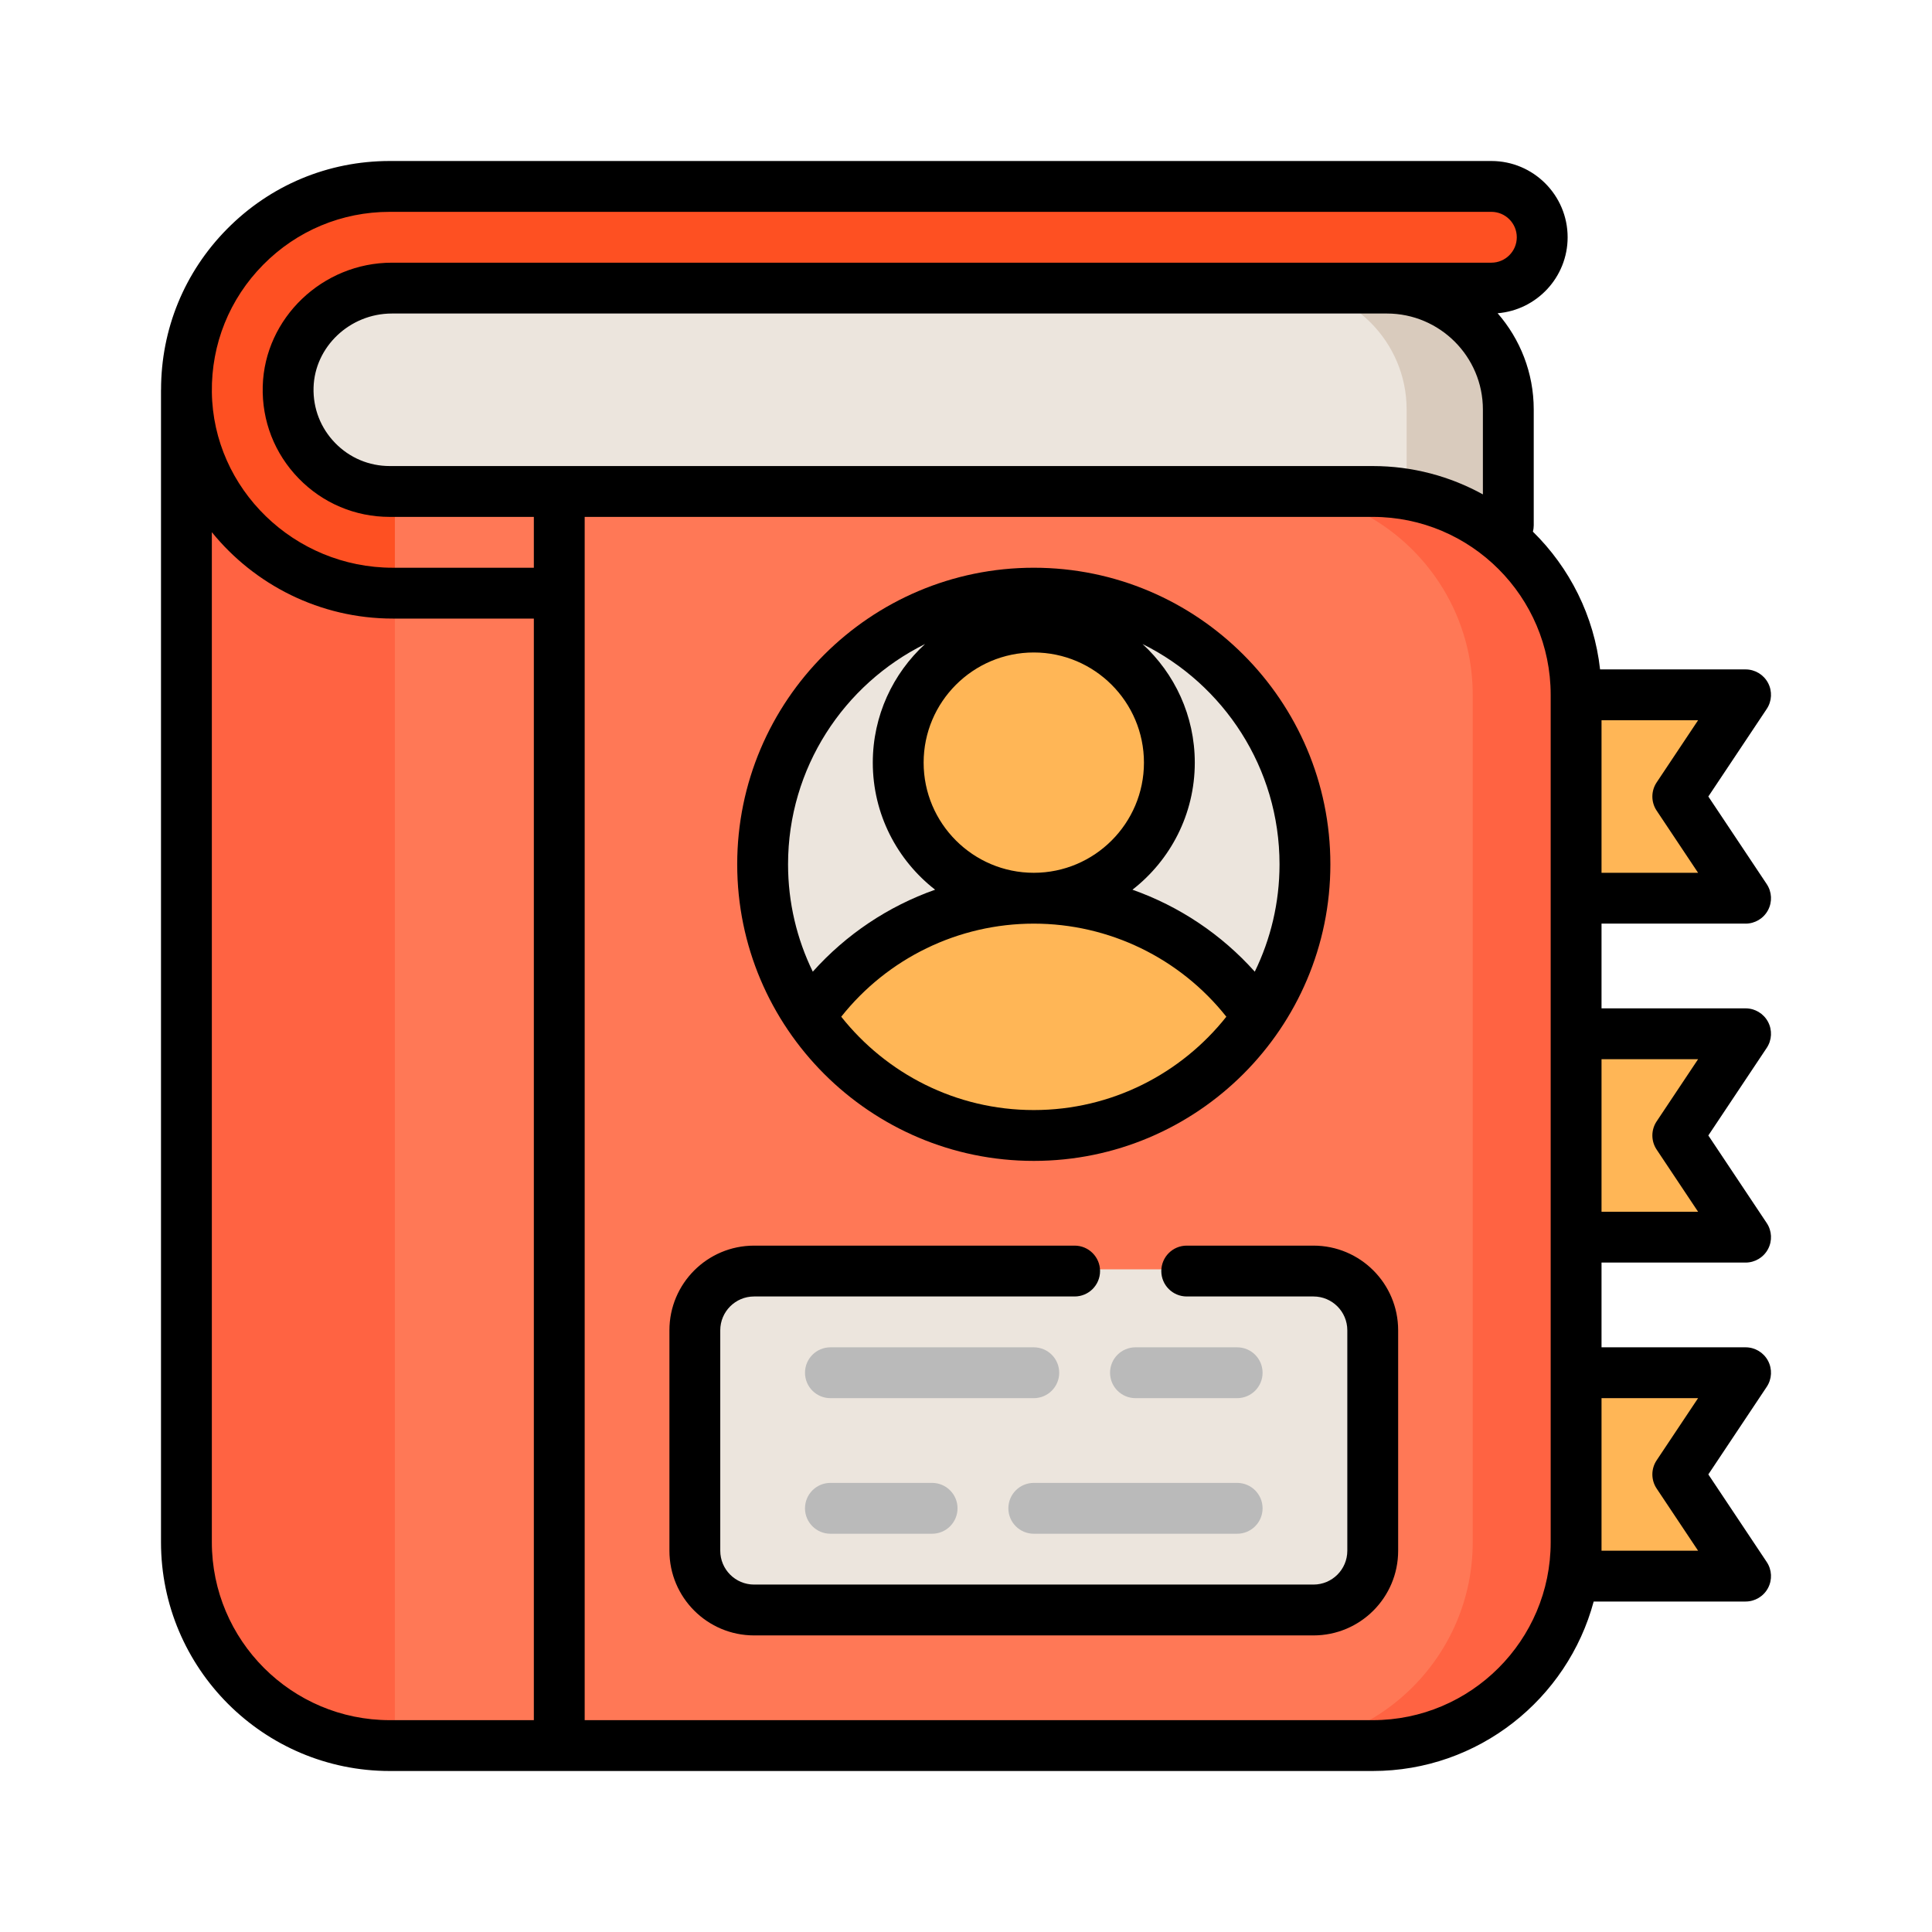
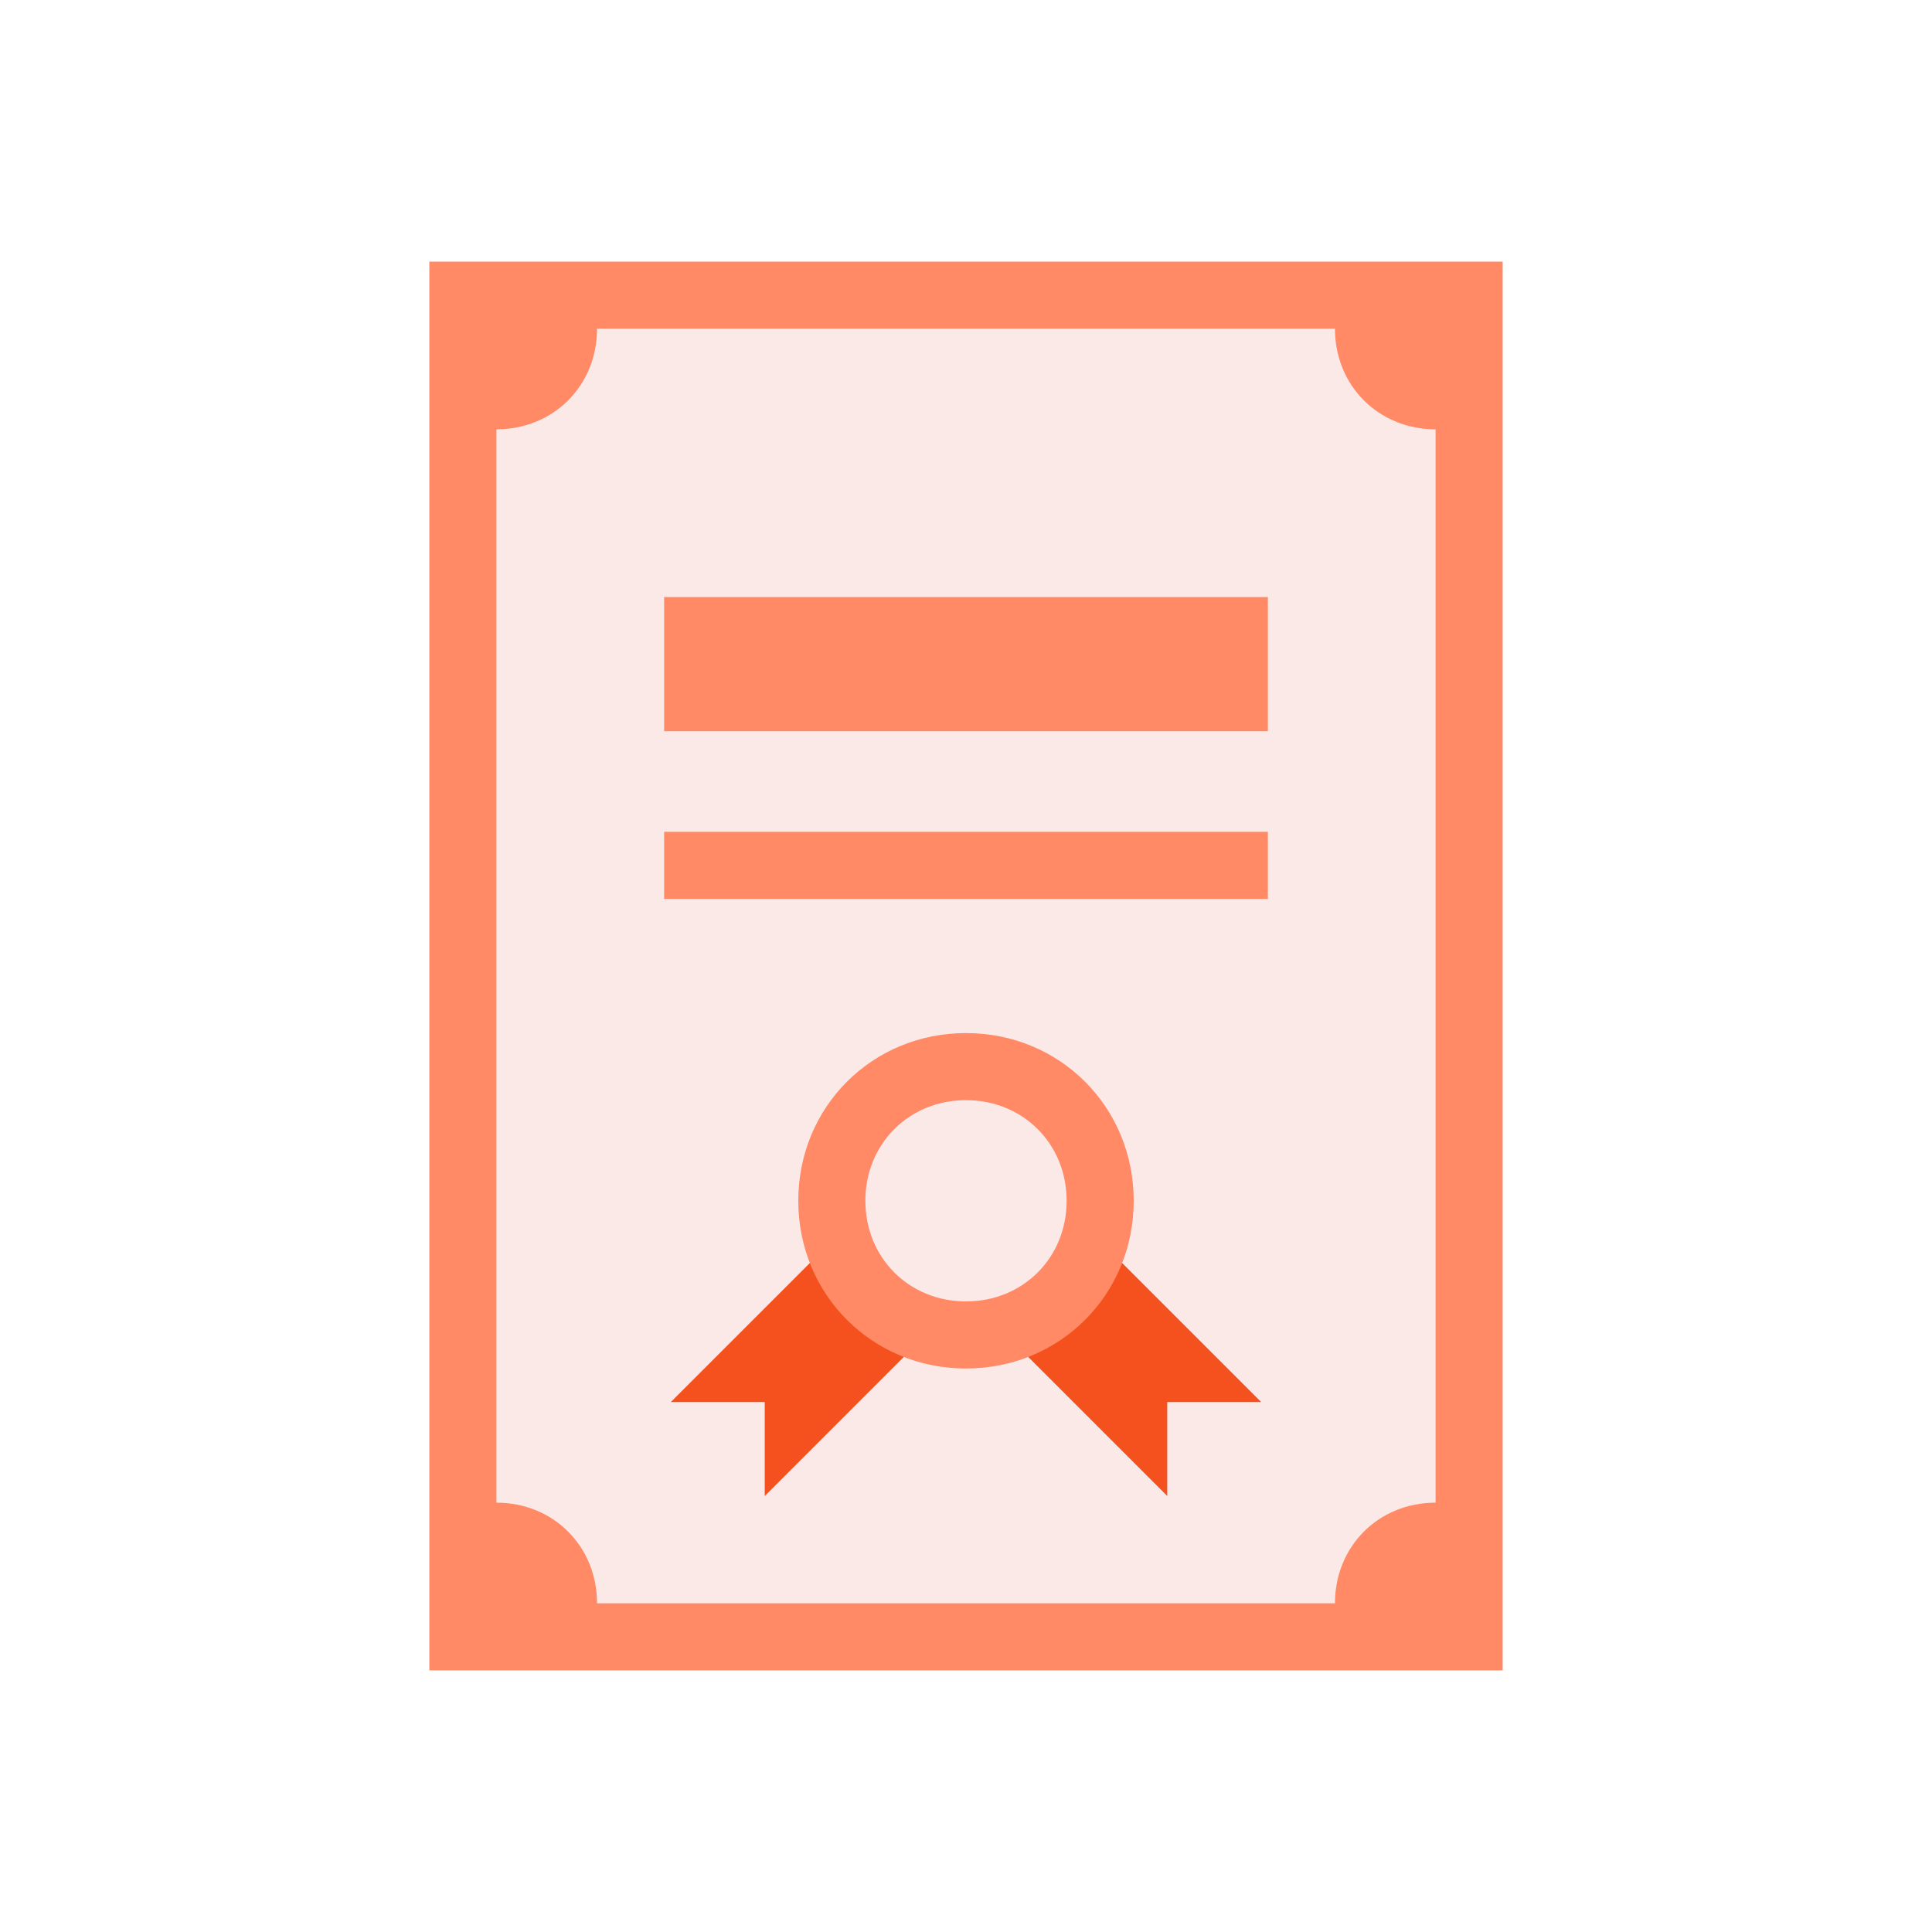
- <svg xmlns="http://www.w3.org/2000/svg" height="64px" width="64px" version="1.1" id="Layer_1" viewBox="-51.2 -51.2 614.40 614.40" xml:space="preserve" fill="#000000">
+ <svg xmlns="http://www.w3.org/2000/svg" width="64px" height="64px" viewBox="-102.4 -102.4 1228.80 1228.80" class="icon" version="1.1" fill="#000000">
  <g id="SVGRepo_bgCarrier" stroke-width="0" />
  <g id="SVGRepo_tracerCarrier" stroke-linecap="round" stroke-linejoin="round" />
  <g id="SVGRepo_iconCarrier">
-     <g>
-       <path style="fill:#FFB656;" d="M425.768,234.981V169.23h69.098c4.299,0,6.863,4.791,4.478,8.368l-16.339,24.508l16.339,24.508 c2.384,3.576-0.18,8.368-4.478,8.368H425.768z" />
-       <path style="fill:#FFB656;" d="M425.768,343.31v-65.752h69.098c4.299,0,6.863,4.791,4.478,8.368l-16.339,24.508l16.339,24.508 c2.384,3.576-0.18,8.368-4.478,8.368H425.768z" />
-       <path style="fill:#FFB656;" d="M425.768,451.099v-65.752h69.098c4.299,0,6.863,4.791,4.478,8.368l-16.339,24.508l16.339,24.508 c2.384,3.576-0.18,8.368-4.478,8.368H425.768z" />
-     </g>
-     <path style="fill:#ECE5DD;" d="M389.852,39.882H73.43c-18.008,0-33.053,14.334-33.535,31.953 c-0.016,0.586-0.013,166.872-0.013,166.872h389.12V79.032C429.002,57.445,411.44,39.882,389.852,39.882z" />
-     <path style="fill:#D9CBBD;" d="M389.852,39.882h-32.876c21.587,0,39.15,17.563,39.15,39.15v159.674h32.876V79.032 C429.002,57.445,411.44,39.882,389.852,39.882z" />
-     <path style="fill:#FF6342;" d="M72.758,504.455c-35.959,0-65.213-29.255-65.213-65.213V64.617 c20.539,50.541,65.491,68.526,119.646,64.731l-0.019,375.107H72.758z" />
-     <path style="fill:#FE5022;" d="M73.723,137.971c-36.026,0-65.711-28.866-66.171-64.347c-0.229-17.589,6.446-34.166,18.794-46.676 C38.696,14.436,55.18,7.545,72.758,7.545h350.316c9.213,0,16.707,7.495,16.707,16.707s-7.495,16.707-16.707,16.707H73.43 C56,40.96,41.44,54.823,40.973,71.863c-0.238,8.671,2.956,16.863,8.993,23.066c6.039,6.208,14.133,9.627,22.792,9.627h64.135v33.415 H73.723z" />
-     <path style="fill:#FF7856;" d="M74.375,504.455V104.556h310.973c35.959,0,65.213,29.255,65.213,65.213v269.474 c0,35.957-29.254,65.213-65.213,65.213H74.375z" />
-     <path style="fill:#FF6342;" d="M385.347,104.556h-33.415c35.959,0,65.213,29.255,65.213,65.213v269.474 c0,35.957-29.254,65.213-65.213,65.213h33.415c35.959,0,65.213-29.255,65.213-65.213V169.769 C450.56,133.811,421.306,104.556,385.347,104.556z" />
-     <path style="fill:#ECE5DD;" d="M188.615,461.339c-10.689,0-19.386-8.696-19.386-19.386v-70.094c0-10.689,8.696-19.386,19.386-19.386 h177.884c10.689,0,19.386,8.696,19.386,19.386v70.094c0,10.689-8.696,19.386-19.386,19.386H188.615z" />
-     <g>
-       <path style="fill:#BABABA;" d="M212.884,393.432h64.674c4.465,0,8.084-3.618,8.084-8.084s-3.62-8.084-8.084-8.084h-64.674 c-4.465,0-8.084,3.618-8.084,8.084S208.42,393.432,212.884,393.432z" />
-       <path style="fill:#BABABA;" d="M342.232,377.263h-32.337c-4.465,0-8.084,3.618-8.084,8.084s3.62,8.084,8.084,8.084h32.337 c4.465,0,8.084-3.618,8.084-8.084S346.696,377.263,342.232,377.263z" />
-       <path style="fill:#BABABA;" d="M342.232,420.379h-64.674c-4.465,0-8.084,3.618-8.084,8.084s3.62,8.084,8.084,8.084h64.674 c4.465,0,8.084-3.618,8.084-8.084S346.696,420.379,342.232,420.379z" />
-       <path style="fill:#BABABA;" d="M245.221,420.379h-32.337c-4.465,0-8.084,3.618-8.084,8.084s3.62,8.084,8.084,8.084h32.337 c4.465,0,8.084-3.618,8.084-8.084S249.686,420.379,245.221,420.379z" />
-     </g>
-     <circle style="fill:#ECE5DD;" cx="277.558" cy="223.663" r="87.698" />
-     <path style="fill:#FFB656;" d="M345.548,266.768c-14.93-18.816-36.522-30.398-60.129-32.51c20.33-3.713,35.794-21.545,35.794-42.931 c0-24.072-19.583-43.655-43.655-43.655s-43.655,19.583-43.655,43.655c0,21.387,15.463,39.218,35.794,42.933 c-23.606,2.113-45.198,13.695-60.129,32.51l-4.252,5.359l4.251,5.36c16.607,20.936,41.389,32.945,67.991,32.945 c26.602,0,51.384-12.009,67.991-32.946l4.251-5.36L345.548,266.768z" />
-     <path d="M366.5,344.926h-40.306c-4.465,0-8.084,3.62-8.084,8.084c0,4.465,3.62,8.084,8.084,8.084H366.5 c5.945,0,10.763,4.819,10.763,10.763v70.094c0,5.945-4.819,10.763-10.763,10.763H188.615c-5.945,0-10.763-4.819-10.763-10.763 v-70.094c0-5.945,4.819-10.763,10.763-10.763h101.933c4.465,0,8.084-3.62,8.084-8.084c0-4.465-3.62-8.084-8.084-8.084H188.615 c-14.874,0-26.931,12.058-26.931,26.931v70.094c0,14.874,12.057,26.932,26.931,26.932h177.884c14.875,0,26.932-12.058,26.932-26.931 v-70.094C393.432,356.985,381.374,344.926,366.5,344.926z" />
-     <path d="M277.558,317.979c52.006,0,94.316-42.31,94.316-94.316s-42.31-94.316-94.316-94.316s-94.316,42.31-94.316,94.316 S225.553,317.979,277.558,317.979z M277.558,301.811c-24.793,0-46.909-11.619-61.235-29.682 c14.787-18.635,37.277-29.602,61.235-29.602c23.958,0,46.449,10.968,61.235,29.602C324.467,290.192,302.351,301.811,277.558,301.811 z M355.705,223.663c0,12.236-2.833,23.821-7.869,34.143c-10.647-11.902-24.052-20.822-38.901-26.066 c12.05-9.377,19.822-24,19.822-40.415c0-14.912-6.411-28.351-16.618-37.718C337.928,166.392,355.705,192.984,355.705,223.663z M277.558,156.295c19.316,0,35.032,15.715,35.032,35.032s-15.716,35.032-35.032,35.032s-35.032-15.715-35.032-35.032 S258.242,156.295,277.558,156.295z M199.411,223.663c0-30.679,17.778-57.272,43.565-70.055 c-10.207,9.367-16.618,22.806-16.618,37.718c0,16.413,7.773,31.036,19.819,40.412c-14.848,5.244-28.252,14.166-38.899,26.067 C202.243,247.485,199.411,235.9,199.411,223.663z" />
-     <path d="M503.916,242.526c2.981,0,5.721-1.641,7.128-4.27c1.407-2.628,1.253-5.817-0.402-8.299l-18.569-27.853l18.569-27.853 c1.654-2.481,1.808-5.671,0.402-8.299c-1.407-2.628-4.147-4.27-7.128-4.27h-46.271c-1.896-17.07-9.717-32.37-21.36-43.802 c0.165-0.644,0.262-1.314,0.262-2.008V79.032c0-11.706-4.34-22.412-11.482-30.615c12.444-1.018,22.261-11.462,22.261-24.164 C447.326,10.88,436.447,0,423.074,0H72.758C53.145,0,34.755,7.688,20.976,21.648C7.425,35.375,0.016,53.494,0.017,72.758H0v366.484 C0,479.361,32.639,512,72.758,512h312.589c33.596,0,61.933-22.893,70.264-53.895h48.305c2.981,0,5.721-1.641,7.128-4.27 c1.407-2.628,1.253-5.817-0.402-8.299l-18.569-27.853l18.569-27.853c1.654-2.481,1.808-5.671,0.402-8.299 c-1.407-2.628-4.147-4.27-7.128-4.27h-45.811v-26.947h45.811c2.981,0,5.721-1.641,7.128-4.27c1.407-2.628,1.253-5.817-0.402-8.299 l-18.569-27.853l18.569-27.853c1.654-2.481,1.808-5.671,0.402-8.299c-1.407-2.628-4.147-4.27-7.128-4.27h-45.811v-26.947H503.916z M458.105,177.853h30.705l-13.179,19.769c-1.811,2.716-1.811,6.253,0,8.968l13.179,19.769h-30.705V177.853z M118.568,495.832H72.758 c-31.204,0-56.589-25.387-56.589-56.589V118.041c13.555,16.712,34.368,27.474,57.554,27.474h44.846V495.832z M118.568,129.348 H73.723c-31.333,0-57.149-25.047-57.549-55.836c-0.198-15.265,5.593-29.651,16.309-40.506C43.2,22.149,57.504,16.169,72.758,16.169 h350.316c4.458,0,8.084,3.626,8.084,8.084s-3.626,8.084-8.084,8.084h-33.222h-79.957H73.43c-22.057,0-40.485,17.627-41.077,39.29 c-0.302,11.017,3.758,21.429,11.432,29.316c7.677,7.891,17.966,12.236,28.973,12.236h45.811V129.348z M420.379,79.032v26.99 c-10.398-5.737-22.338-9.012-35.032-9.012H72.758c-6.603,0-12.777-2.607-17.384-7.343c-4.604-4.732-7.04-10.982-6.859-17.598 c0.356-12.993,11.533-23.565,24.916-23.565h236.464h79.957C406.684,48.505,420.379,62.2,420.379,79.032z M441.937,234.442v43.116 v64.674v43.116v53.895c0,31.203-25.385,56.589-56.589,56.589H134.737V113.179h250.611c31.204,0,56.589,25.387,56.589,56.589V234.442 z M488.81,393.432L475.631,413.2c-1.811,2.716-1.811,6.253,0,8.968l13.179,19.769h-30.705v-2.695v-45.811H488.81z M488.81,285.642 l-13.179,19.769c-1.811,2.716-1.811,6.253,0,8.968l13.179,19.769h-30.705v-48.505H488.81z" />
+     <path d="M192 85.333h640v853.333H192z" fill="#FBE9E7" />
+     <path d="M640 789.333h59.733l-106.667-106.667-59.733 59.733 106.667 106.667zM384 789.333h-59.733l106.667-106.667 59.733 59.733-106.667 106.667z" fill="#F4511E" />
+     <path d="M320 277.333h384v85.333H320zM320 426.667h384v42.667H320zM512 554.667c-59.733 0-106.667 46.933-106.667 106.667s46.933 106.667 106.667 106.667 106.667-46.933 106.667-106.667-46.933-106.667-106.667-106.667z m0 170.667c-36.267 0-64-27.733-64-64s27.733-64 64-64 64 27.733 64 64-27.733 64-64 64z" fill="#FF8A65" />
+     <path d="M170.667 64v896h682.667V64H170.667z m640 789.333c-36.267 0-64 27.733-64 64H277.333c0-36.267-27.733-64-64-64V170.667c36.267 0 64-27.733 64-64h469.333c0 36.267 27.733 64 64 64v682.667z" fill="#FF8A65" />
  </g>
</svg>
